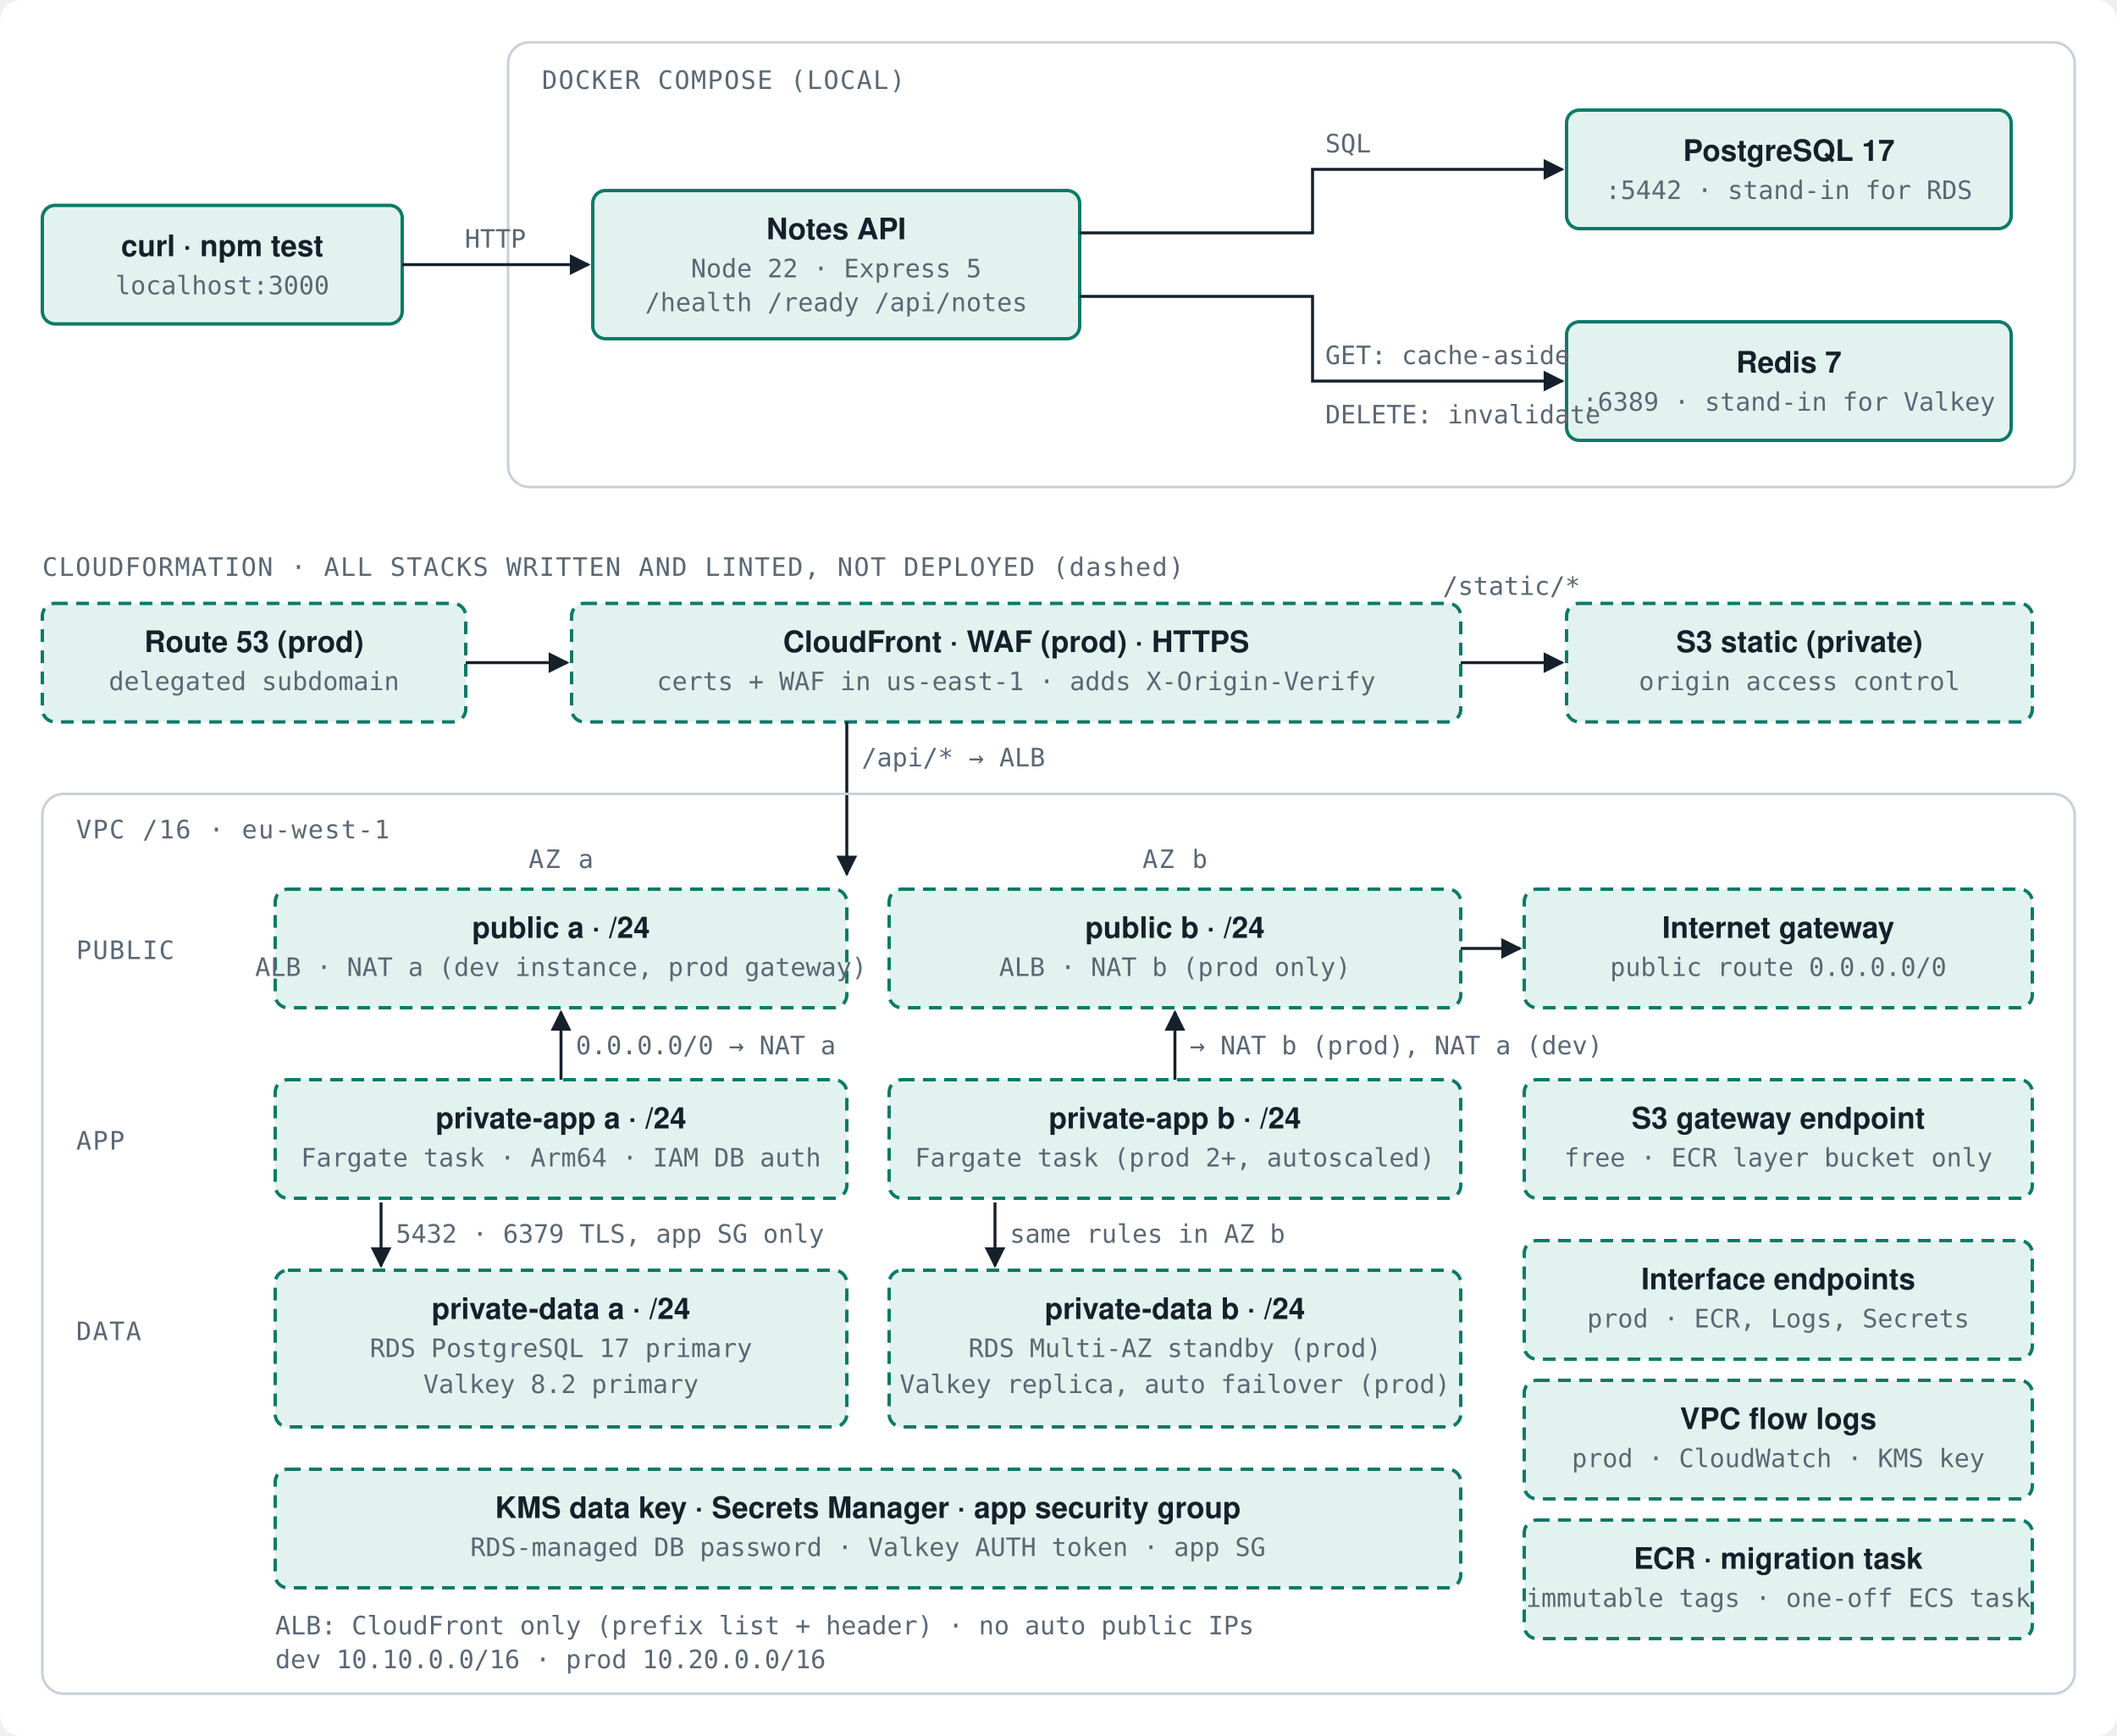
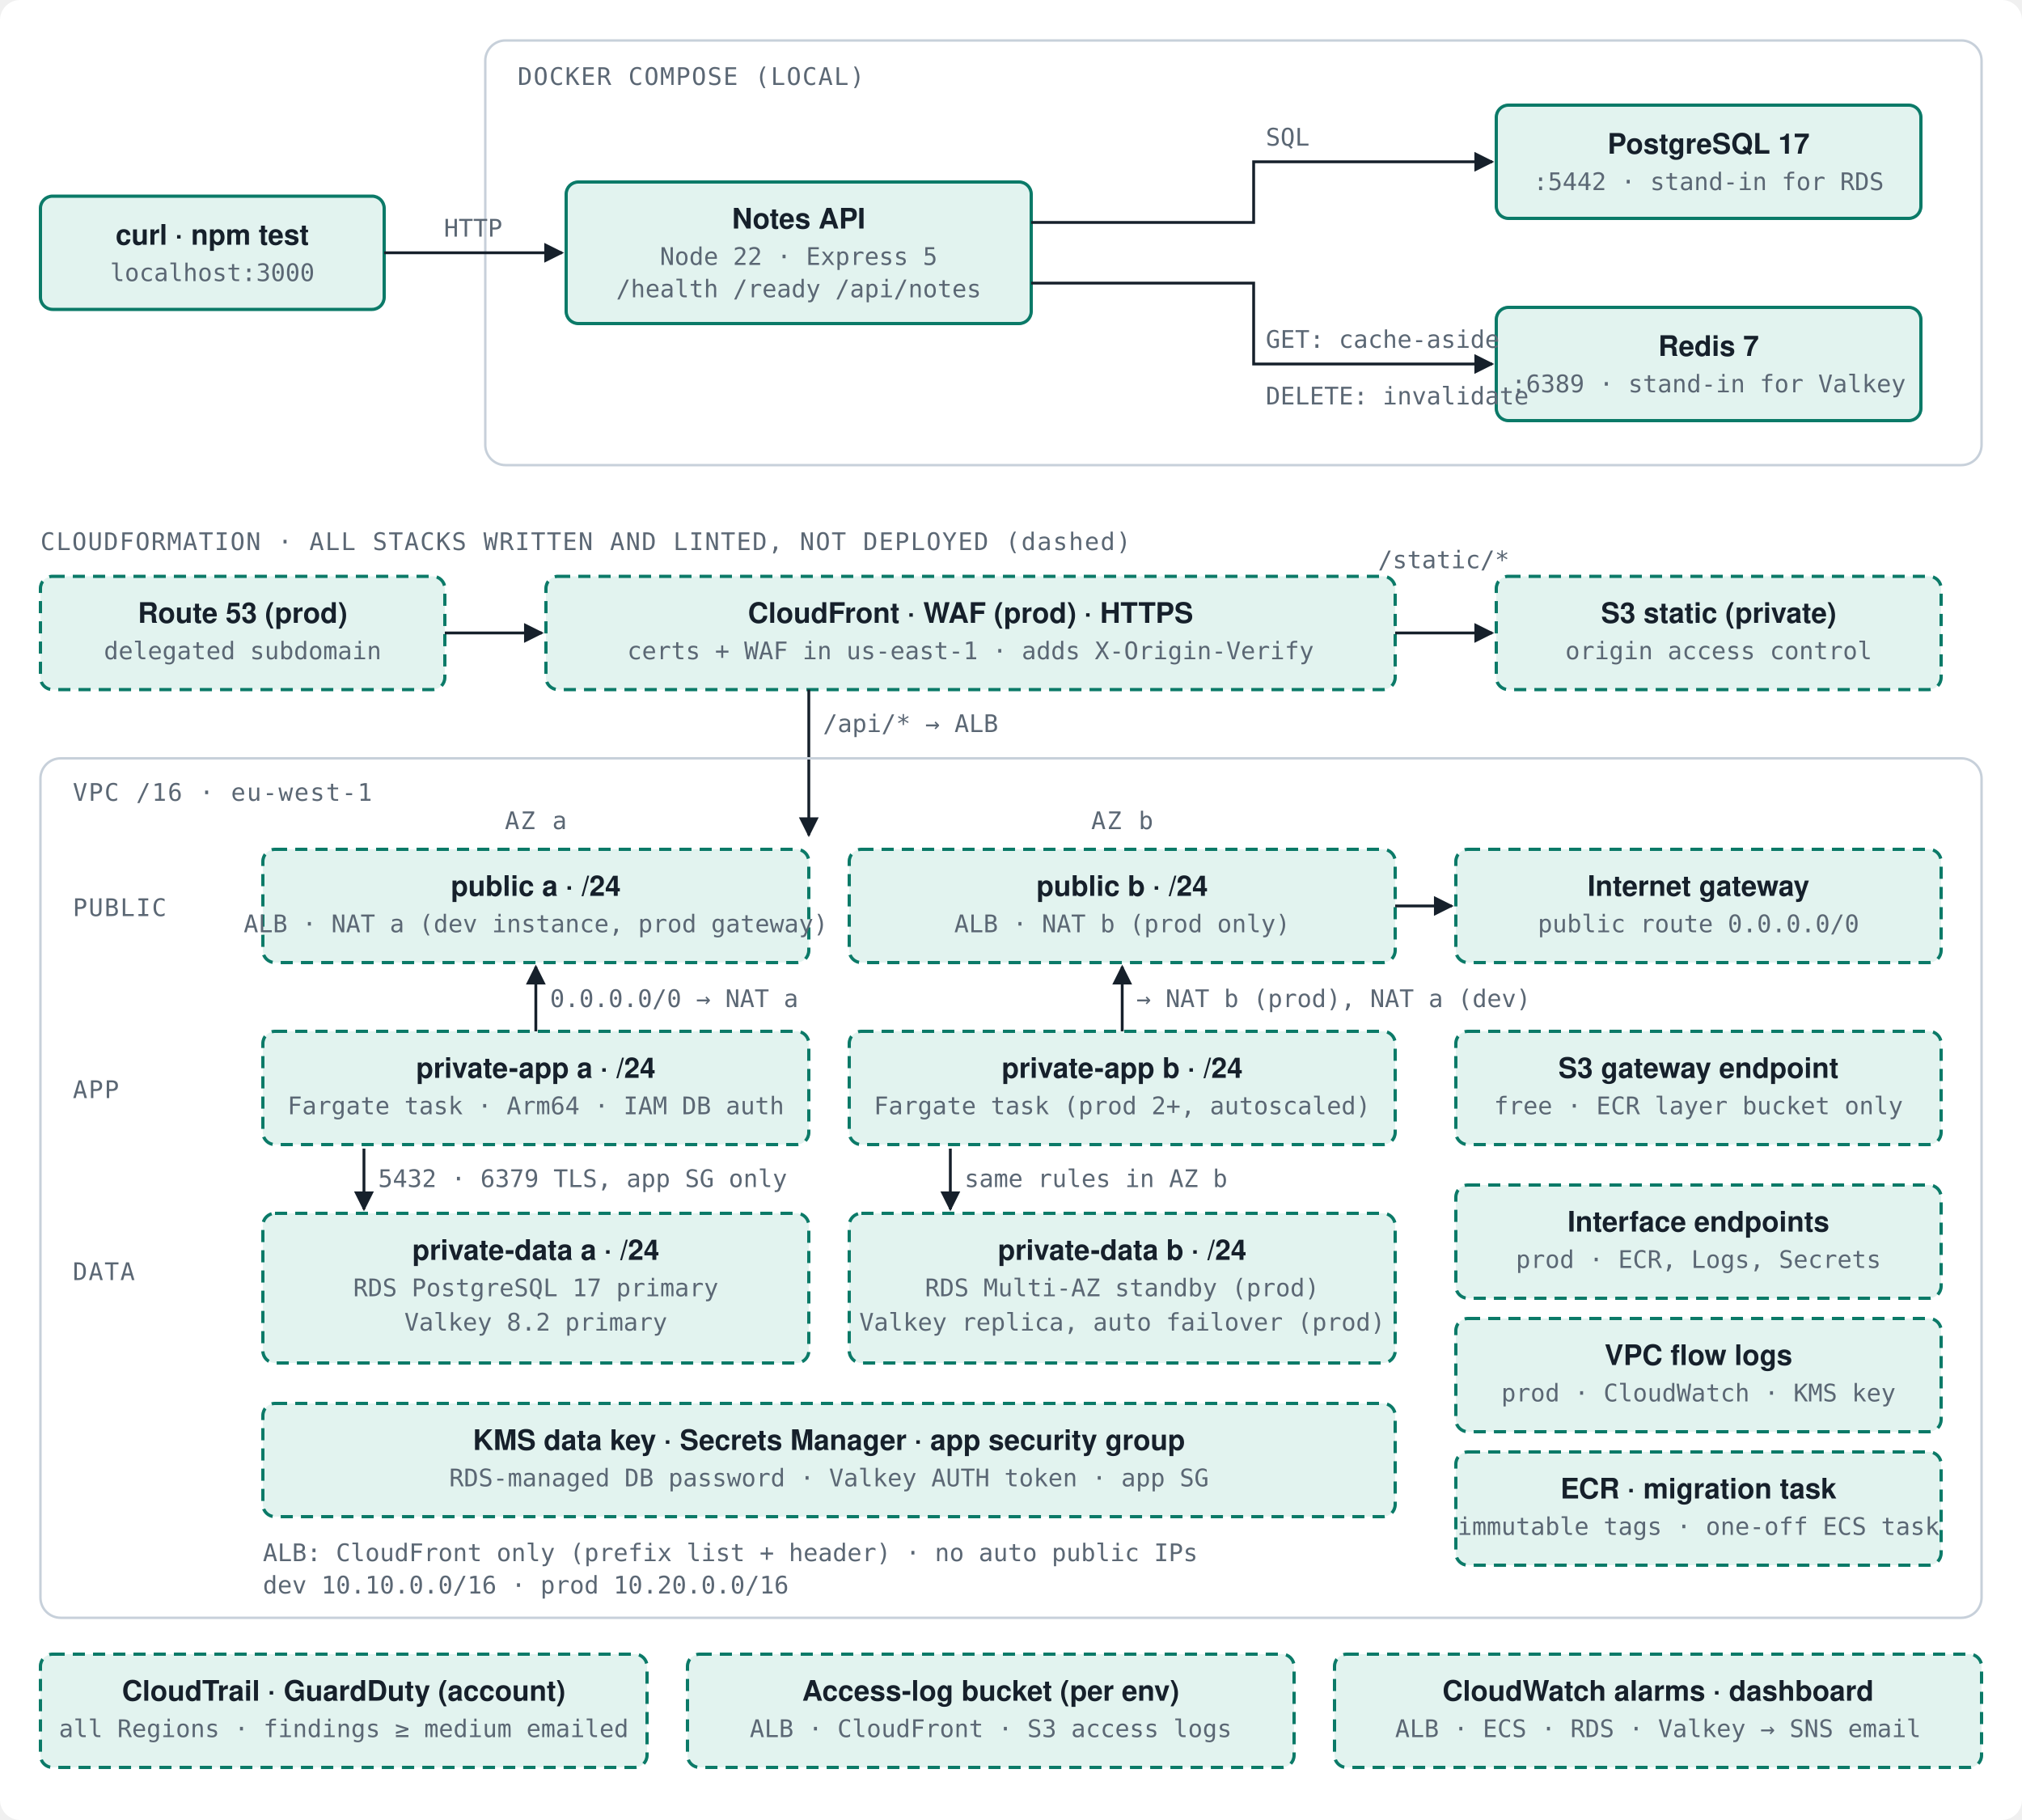
- <svg xmlns="http://www.w3.org/2000/svg" viewBox="0 0 1000 820" width="1000" height="820" role="img" aria-labelledby="title desc">
+ <svg xmlns="http://www.w3.org/2000/svg" viewBox="0 0 1000 900" width="1000" height="900" role="img" aria-labelledby="title desc">
  <style>
    .bg { fill: #ffffff; }
    .box { fill: #e2f3ef; stroke: #0b7a68; stroke-width: 1.6; }
    .box.code { stroke-dasharray: 6 4; }
    .zone { fill: none; stroke: #c7d0da; stroke-width: 1.2; }
    .t { fill: #16202b; font: 600 14px "Segoe UI", -apple-system, Helvetica, Arial, sans-serif; }
    .s, .el { fill: #5b6774; font: 12px ui-monospace, "SFMono-Regular", Consolas, monospace; }
    .z { fill: #5b6774; font: 12px ui-monospace, "SFMono-Regular", Consolas, monospace; letter-spacing: .05em; }
    .e { stroke: #16202b; stroke-width: 1.4; fill: none; }
    .head { fill: #16202b; }
    @media (prefers-color-scheme: dark) {
      .bg { fill: #0d1117; }
      .box { fill: #143029; stroke: #45c7ae; }
      .zone { stroke: #30363d; }
      .t { fill: #e6edf3; }
      .s, .el, .z { fill: #9aa5b1; }
      .e { stroke: #e6edf3; }
      .head { fill: #e6edf3; }
    }
  </style>
  <defs>
    <marker id="arrow" viewBox="0 0 10 10" refX="9" refY="5" markerWidth="7" markerHeight="7" orient="auto-start-reverse">
      <path class="head" d="M0,0 L10,5 L0,10 z" />
    </marker>
  </defs>
-   <rect class="bg" width="1000" height="820" rx="10" />
+   <rect class="bg" width="1000" height="900" rx="10" />
  <rect class="box" x="20" y="97" width="170" height="56" rx="6" />
  <text class="t" x="105" y="121" text-anchor="middle">curl · npm test</text>
  <text class="s" x="105" y="139" text-anchor="middle">localhost:3000</text>
  <rect class="zone" x="240" y="20" width="740" height="210" rx="10" />
  <text class="z" x="256" y="42">DOCKER COMPOSE (LOCAL)</text>
  <rect class="box" x="280" y="90" width="230" height="70" rx="6" />
  <text class="t" x="395" y="113" text-anchor="middle">Notes API</text>
  <text class="s" x="395" y="131" text-anchor="middle">Node 22 · Express 5</text>
  <text class="s" x="395" y="147" text-anchor="middle">/health /ready /api/notes</text>
  <rect class="box" x="740" y="52" width="210" height="56" rx="6" />
  <text class="t" x="845" y="76" text-anchor="middle">PostgreSQL 17</text>
  <text class="s" x="845" y="94" text-anchor="middle">:5442 · stand-in for RDS</text>
  <rect class="box" x="740" y="152" width="210" height="56" rx="6" />
  <text class="t" x="845" y="176" text-anchor="middle">Redis 7</text>
  <text class="s" x="845" y="194" text-anchor="middle">:6389 · stand-in for Valkey</text>
  <line class="e" x1="190" y1="125" x2="278" y2="125" marker-end="url(#arrow)" />
  <text class="el" x="234" y="117" text-anchor="middle">HTTP</text>
  <path class="e" d="M510,110 L620,110 L620,80 L738,80" marker-end="url(#arrow)" />
  <text class="el" x="626" y="72">SQL</text>
  <path class="e" d="M510,140 L620,140 L620,180 L738,180" marker-end="url(#arrow)" />
  <text class="el" x="626" y="172">GET: cache-aside</text>
  <text class="el" x="626" y="200">DELETE: invalidate</text>
  <text class="z" x="20" y="272">CLOUDFORMATION · ALL STACKS WRITTEN AND LINTED, NOT DEPLOYED (dashed)</text>
  <rect class="box code" x="20" y="285" width="200" height="56" rx="6" />
  <text class="t" x="120" y="308" text-anchor="middle">Route 53 (prod)</text>
  <text class="s" x="120" y="326" text-anchor="middle">delegated subdomain</text>
  <rect class="box code" x="270" y="285" width="420" height="56" rx="6" />
  <text class="t" x="480" y="308" text-anchor="middle">CloudFront · WAF (prod) · HTTPS</text>
  <text class="s" x="480" y="326" text-anchor="middle">certs + WAF in us-east-1 · adds X-Origin-Verify</text>
  <rect class="box code" x="740" y="285" width="220" height="56" rx="6" />
  <text class="t" x="850" y="308" text-anchor="middle">S3 static (private)</text>
  <text class="s" x="850" y="326" text-anchor="middle">origin access control</text>
  <line class="e" x1="220" y1="313" x2="268" y2="313" marker-end="url(#arrow)" />
  <line class="e" x1="690" y1="313" x2="738" y2="313" marker-end="url(#arrow)" />
  <text class="el" x="714" y="281" text-anchor="middle">/static/*</text>
  <line class="e" x1="400" y1="341" x2="400" y2="413" marker-end="url(#arrow)" />
  <text class="el" x="407" y="362">/api/* → ALB</text>
  <g transform="translate(0,90)">
    <rect class="zone" x="20" y="285" width="960" height="425" rx="10" />
    <text class="z" x="36" y="306">VPC /16 · eu-west-1</text>
    <text class="z" x="265" y="320" text-anchor="middle">AZ a</text>
    <text class="z" x="555" y="320" text-anchor="middle">AZ b</text>
    <text class="z" x="36" y="363">PUBLIC</text>
    <text class="z" x="36" y="453">APP</text>
    <text class="z" x="36" y="543">DATA</text>
    <rect class="box code" x="130" y="330" width="270" height="56" rx="6" />
    <text class="t" x="265" y="353" text-anchor="middle">public a · /24</text>
    <text class="s" x="265" y="371" text-anchor="middle">ALB · NAT a (dev instance, prod gateway)</text>
    <rect class="box code" x="420" y="330" width="270" height="56" rx="6" />
    <text class="t" x="555" y="353" text-anchor="middle">public b · /24</text>
    <text class="s" x="555" y="371" text-anchor="middle">ALB · NAT b (prod only)</text>
    <rect class="box code" x="720" y="330" width="240" height="56" rx="6" />
    <text class="t" x="840" y="353" text-anchor="middle">Internet gateway</text>
    <text class="s" x="840" y="371" text-anchor="middle">public route 0.0.0.0/0</text>
    <line class="e" x1="690" y1="358" x2="718" y2="358" marker-end="url(#arrow)" />
    <rect class="box code" x="130" y="420" width="270" height="56" rx="6" />
    <text class="t" x="265" y="443" text-anchor="middle">private-app a · /24</text>
    <text class="s" x="265" y="461" text-anchor="middle">Fargate task · Arm64 · IAM DB auth</text>
    <rect class="box code" x="420" y="420" width="270" height="56" rx="6" />
    <text class="t" x="555" y="443" text-anchor="middle">private-app b · /24</text>
    <text class="s" x="555" y="461" text-anchor="middle">Fargate task (prod 2+, autoscaled)</text>
    <line class="e" x1="265" y1="420" x2="265" y2="388" marker-end="url(#arrow)" />
    <text class="el" x="272" y="408">0.0.0.0/0 → NAT a</text>
    <line class="e" x1="555" y1="420" x2="555" y2="388" marker-end="url(#arrow)" />
    <text class="el" x="562" y="408">→ NAT b (prod), NAT a (dev)</text>
    <rect class="box code" x="720" y="420" width="240" height="56" rx="6" />
    <text class="t" x="840" y="443" text-anchor="middle">S3 gateway endpoint</text>
    <text class="s" x="840" y="461" text-anchor="middle">free · ECR layer bucket only</text>
    <rect class="box code" x="130" y="510" width="270" height="74" rx="6" />
    <text class="t" x="265" y="533" text-anchor="middle">private-data a · /24</text>
    <text class="s" x="265" y="551" text-anchor="middle">RDS PostgreSQL 17 primary</text>
    <text class="s" x="265" y="568" text-anchor="middle">Valkey 8.2 primary</text>
    <rect class="box code" x="420" y="510" width="270" height="74" rx="6" />
    <text class="t" x="555" y="533" text-anchor="middle">private-data b · /24</text>
    <text class="s" x="555" y="551" text-anchor="middle">RDS Multi-AZ standby (prod)</text>
    <text class="s" x="555" y="568" text-anchor="middle">Valkey replica, auto failover (prod)</text>
    <line class="e" x1="180" y1="478" x2="180" y2="508" marker-end="url(#arrow)" />
    <line class="e" x1="470" y1="478" x2="470" y2="508" marker-end="url(#arrow)" />
    <text class="el" x="187" y="497">5432 · 6379 TLS, app SG only</text>
    <text class="el" x="477" y="497">same rules in AZ b</text>
    <rect class="box code" x="130" y="604" width="560" height="56" rx="6" />
    <text class="t" x="410" y="627" text-anchor="middle">KMS data key · Secrets Manager · app security group</text>
    <text class="s" x="410" y="645" text-anchor="middle">RDS-managed DB password · Valkey AUTH token · app SG</text>
    <rect class="box code" x="720" y="496" width="240" height="56" rx="6" />
    <text class="t" x="840" y="519" text-anchor="middle">Interface endpoints</text>
    <text class="s" x="840" y="537" text-anchor="middle">prod · ECR, Logs, Secrets</text>
    <rect class="box code" x="720" y="562" width="240" height="56" rx="6" />
    <text class="t" x="840" y="585" text-anchor="middle">VPC flow logs</text>
    <text class="s" x="840" y="603" text-anchor="middle">prod · CloudWatch · KMS key</text>
    <rect class="box code" x="720" y="628" width="240" height="56" rx="6" />
    <text class="t" x="840" y="651" text-anchor="middle">ECR · migration task</text>
    <text class="s" x="840" y="669" text-anchor="middle">immutable tags · one-off ECS task</text>
    <text class="el" x="130" y="682">ALB: CloudFront only (prefix list + header) · no auto public IPs</text>
    <text class="el" x="130" y="698">dev 10.10.0.0/16 · prod 10.20.0.0/16</text>
  </g>
+   <rect class="box code" x="20" y="818" width="300" height="56" rx="6" />
+   <text class="t" x="170" y="841" text-anchor="middle">CloudTrail · GuardDuty (account)</text>
+   <text class="s" x="170" y="859" text-anchor="middle">all Regions · findings ≥ medium emailed</text>
+   <rect class="box code" x="340" y="818" width="300" height="56" rx="6" />
+   <text class="t" x="490" y="841" text-anchor="middle">Access-log bucket (per env)</text>
+   <text class="s" x="490" y="859" text-anchor="middle">ALB · CloudFront · S3 access logs</text>
+   <rect class="box code" x="660" y="818" width="320" height="56" rx="6" />
+   <text class="t" x="820" y="841" text-anchor="middle">CloudWatch alarms · dashboard</text>
+   <text class="s" x="820" y="859" text-anchor="middle">ALB · ECS · RDS · Valkey → SNS email</text>
</svg>
